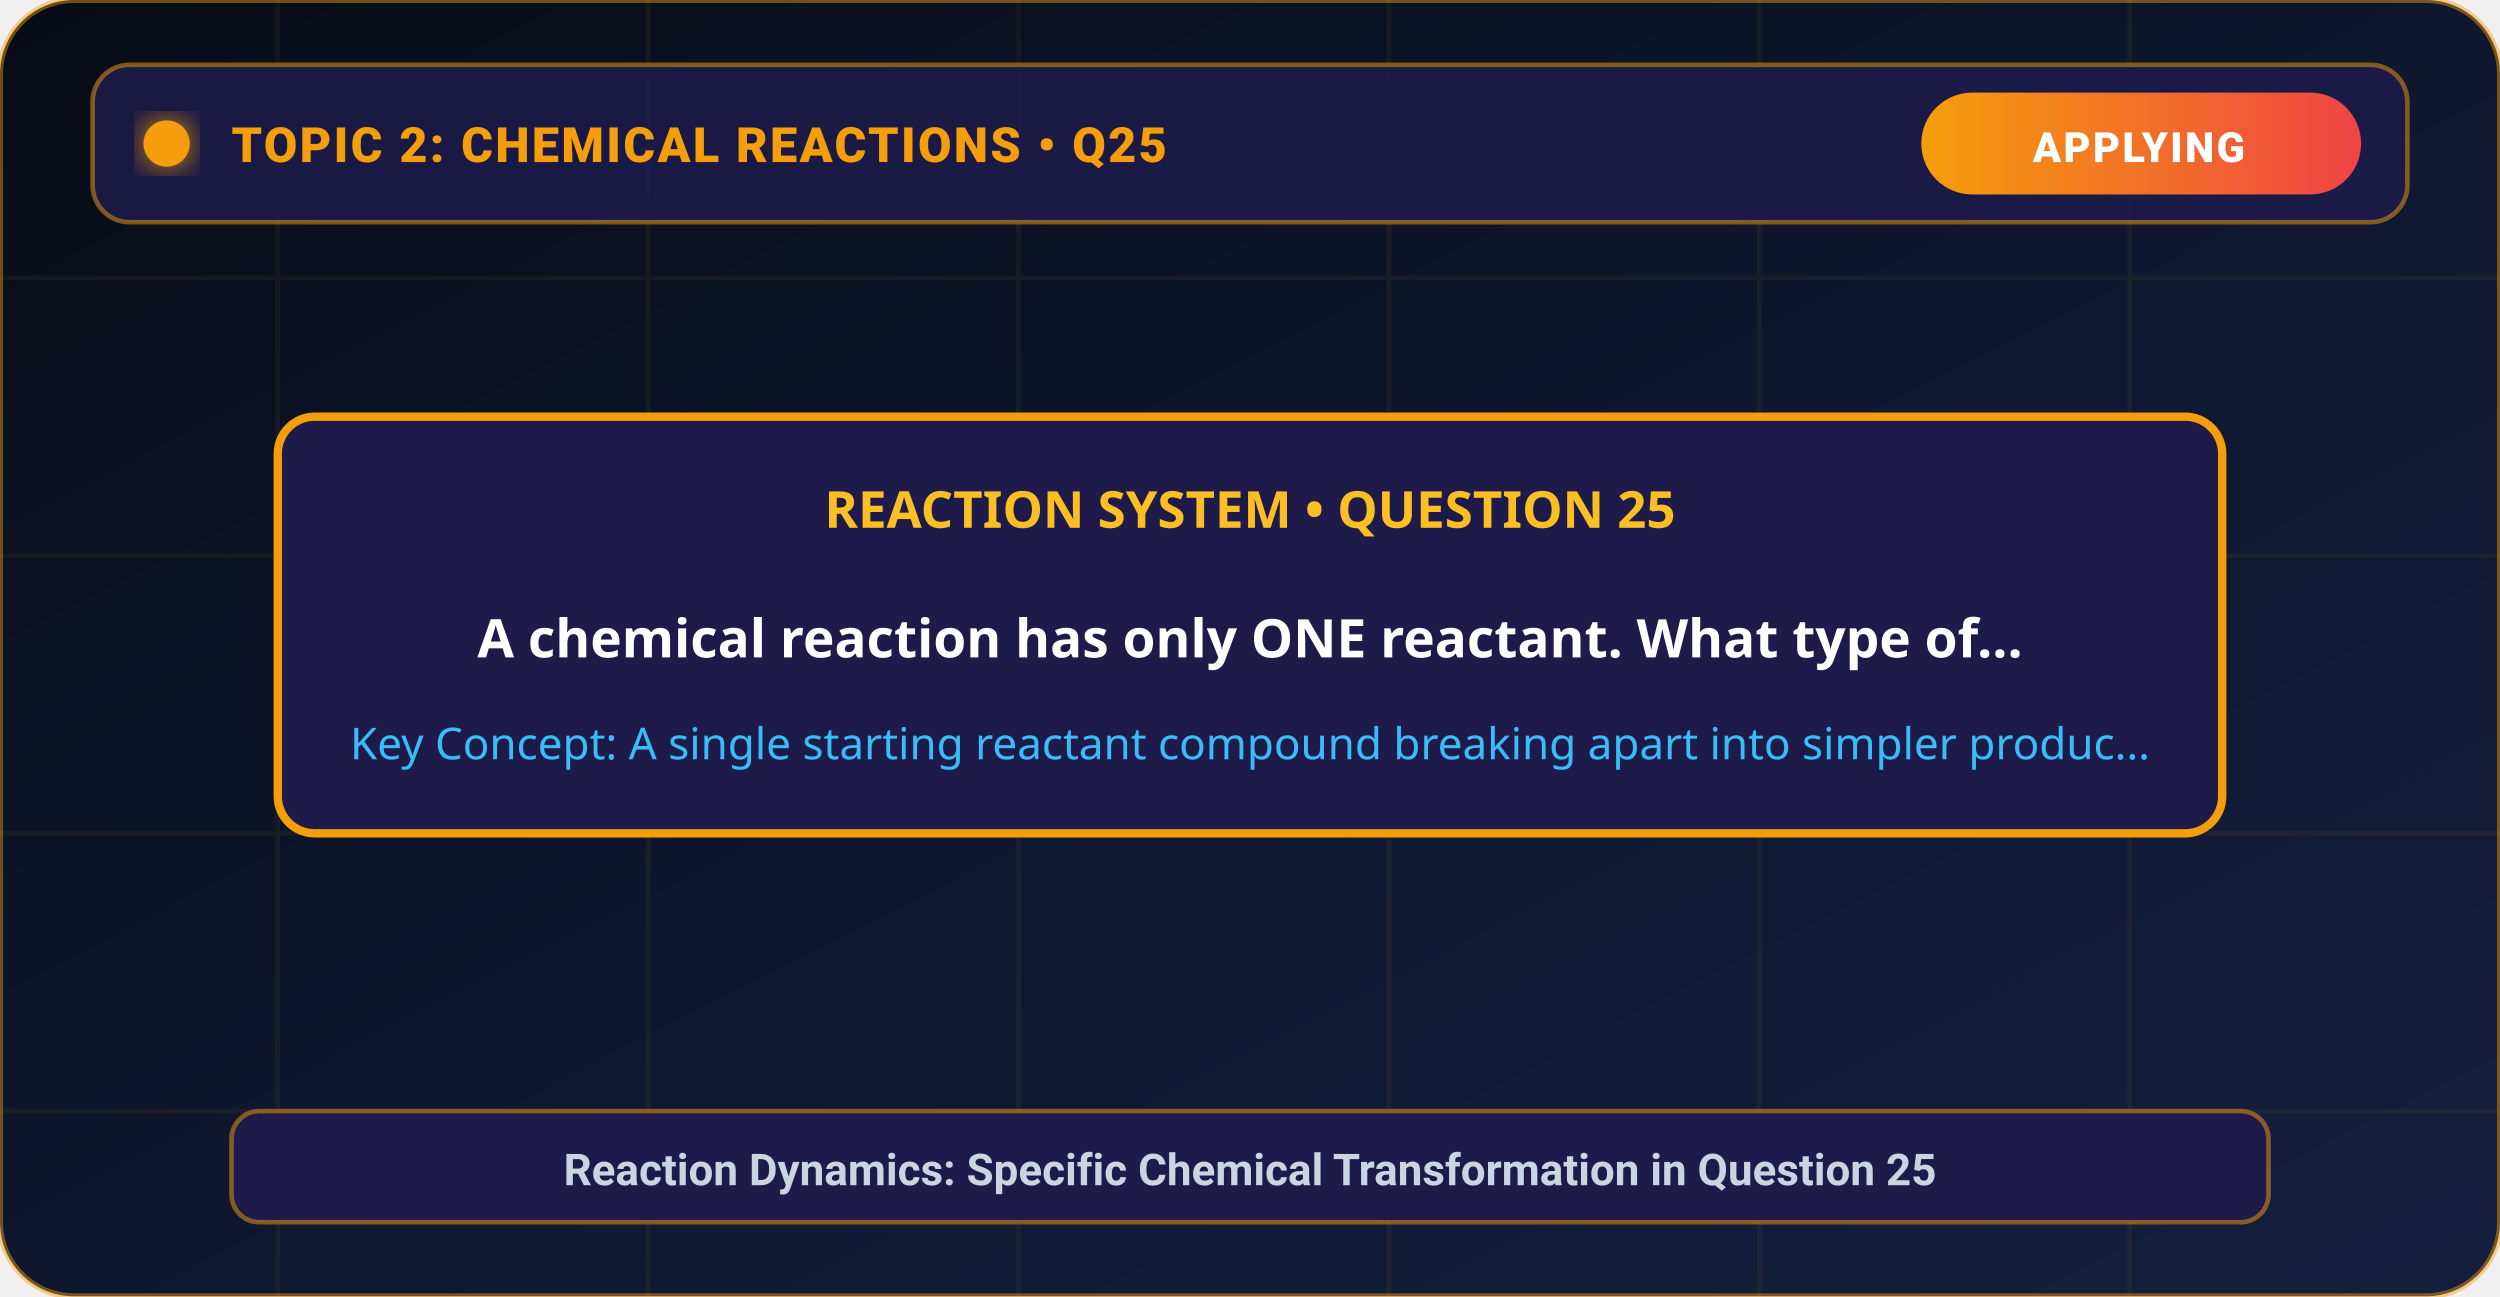
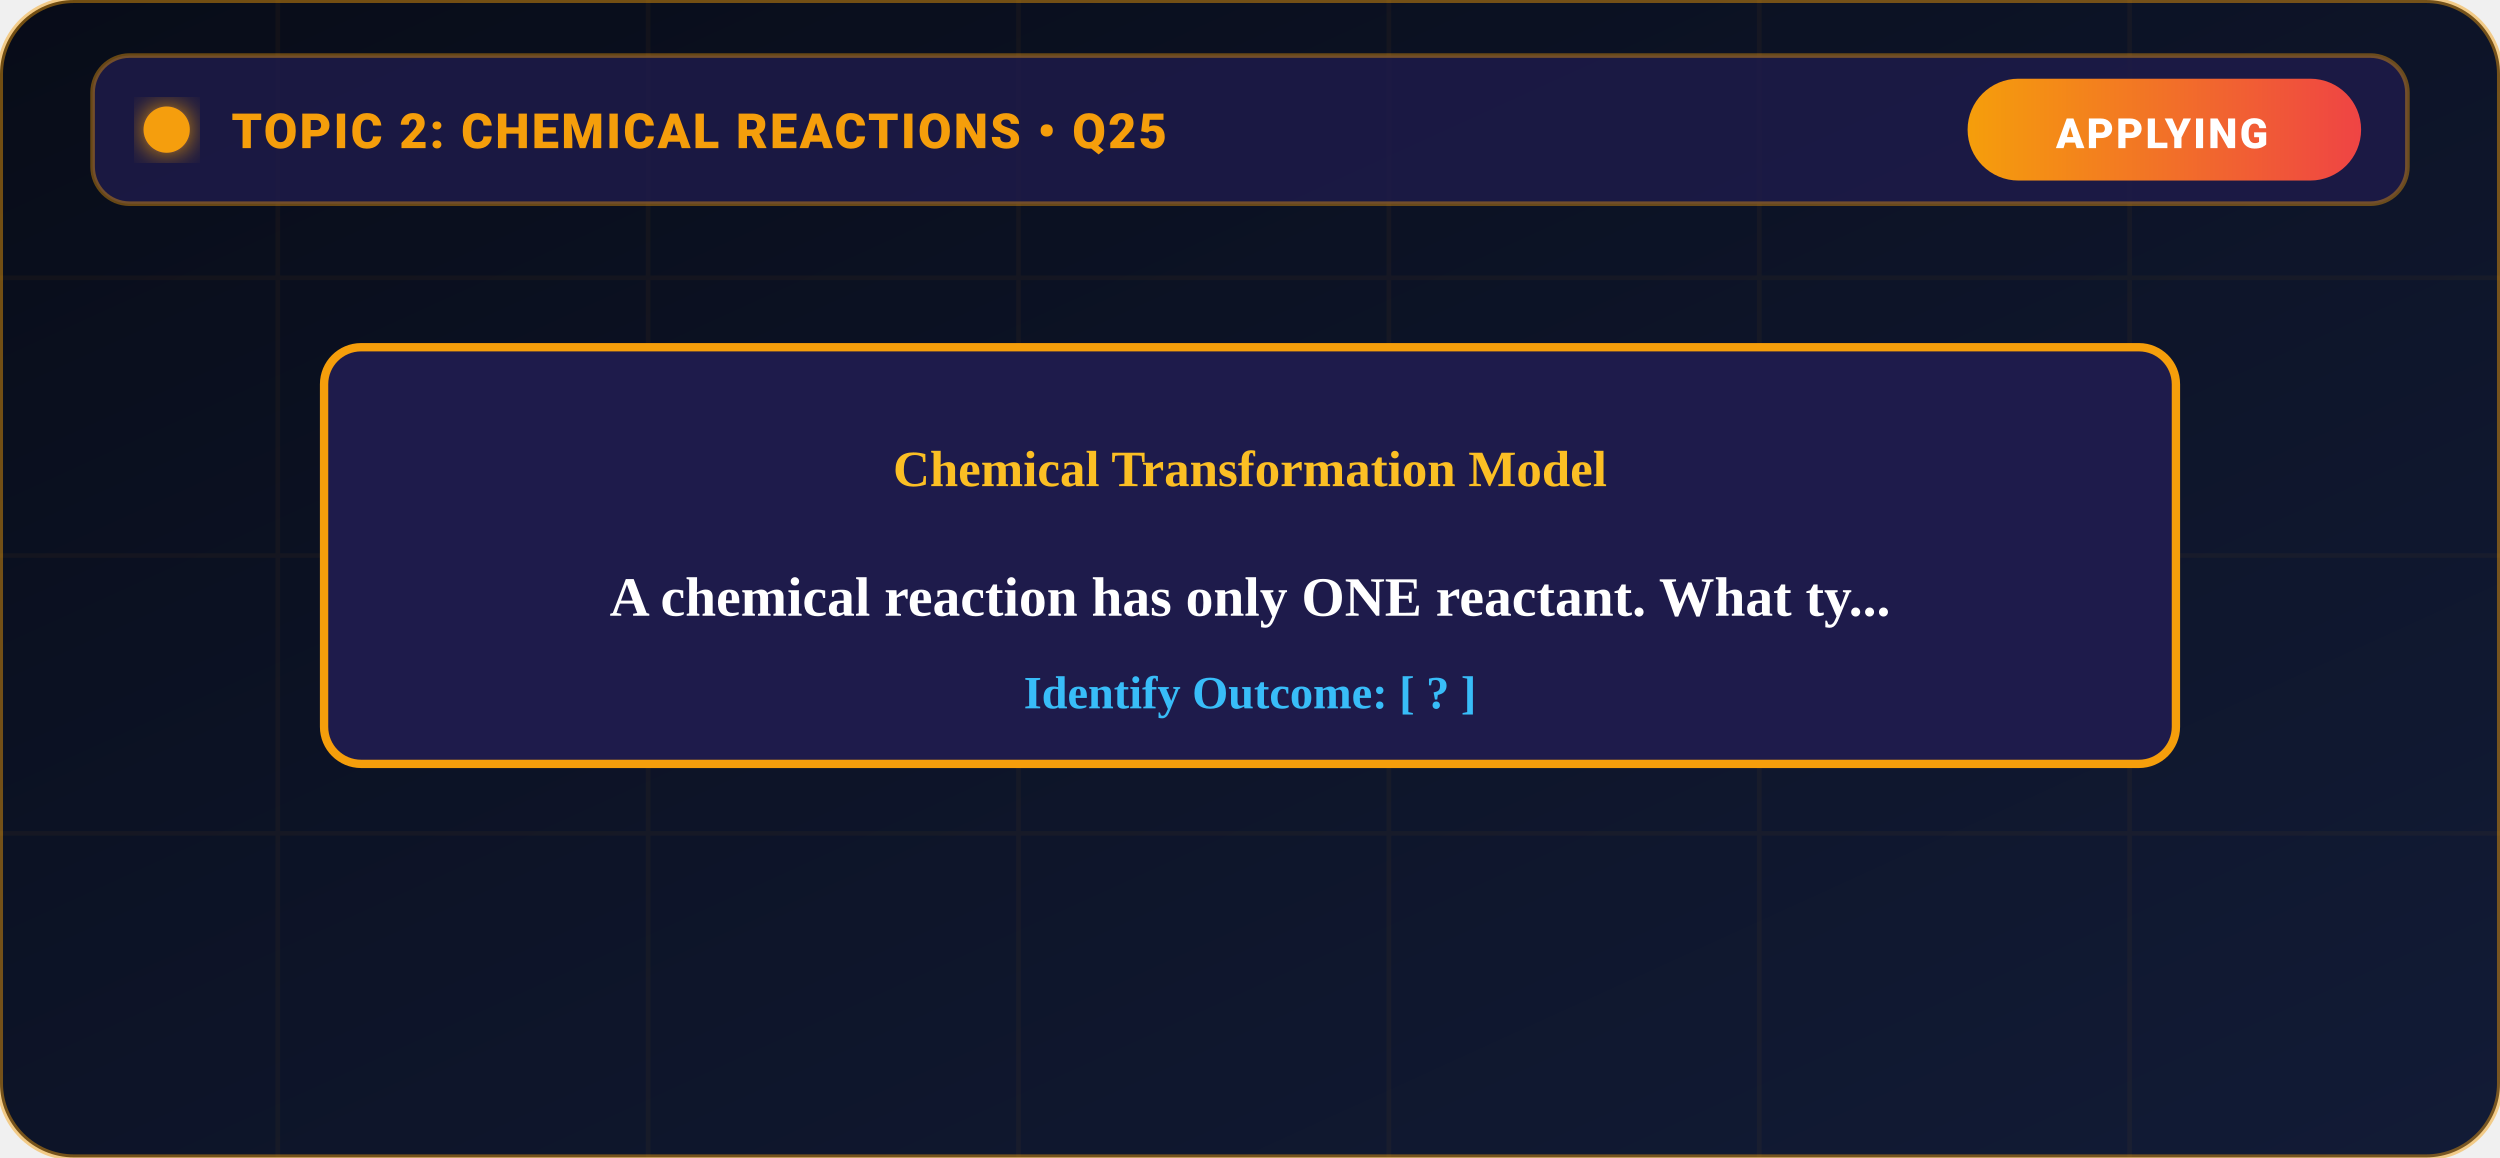
- <svg xmlns="http://www.w3.org/2000/svg" viewBox="0 0 540 280" width="100%" height="100%">
+ <svg xmlns="http://www.w3.org/2000/svg" viewBox="0 0 540 250" width="100%" height="100%">
  <defs>
    <linearGradient id="bgGrad_t2_25" x1="0%" y1="0%" x2="100%" y2="100%">
      <stop offset="0%" stop-color="#080c18" />
-       <stop offset="50%" stop-color="#0e172e" />
-       <stop offset="100%" stop-color="#141f3d" />
+       <stop offset="50%" stop-color="#0d1428" />
+       <stop offset="100%" stop-color="#121b36" />
    </linearGradient>
    <linearGradient id="primaryGrad_t2_25" x1="0%" y1="0%" x2="100%" y2="0%">
      <stop offset="0%" stop-color="#f59e0b" />
      <stop offset="100%" stop-color="#ef4444" />
    </linearGradient>
    <filter id="glow_t2_25" x="-20%" y="-20%" width="140%" height="140%">
-       <feGaussianBlur stdDeviation="3.5" result="blur" />
+       <feGaussianBlur stdDeviation="3" result="blur" />
      <feComposite in="SourceGraphic" in2="blur" operator="over" />
    </filter>
  </defs>
-   <rect width="540" height="280" rx="16" fill="url(#bgGrad_t2_25)" stroke="#f59e0b" stroke-width="1.3" stroke-opacity="0.45" />
-   <g opacity="0.06" stroke="#f59e0b" stroke-width="1">
-     <line x1="60" y1="0" x2="60" y2="280" />
-     <line x1="140" y1="0" x2="140" y2="280" />
-     <line x1="220" y1="0" x2="220" y2="280" />
-     <line x1="300" y1="0" x2="300" y2="280" />
-     <line x1="380" y1="0" x2="380" y2="280" />
-     <line x1="460" y1="0" x2="460" y2="280" />
+   <rect width="540" height="250" rx="16" fill="url(#bgGrad_t2_25)" stroke="#f59e0b" stroke-width="1.3" stroke-opacity="0.45" />
+   <g opacity="0.04" stroke="#f59e0b" stroke-width="1">
+     <line x1="60" y1="0" x2="60" y2="250" />
+     <line x1="140" y1="0" x2="140" y2="250" />
+     <line x1="220" y1="0" x2="220" y2="250" />
+     <line x1="300" y1="0" x2="300" y2="250" />
+     <line x1="380" y1="0" x2="380" y2="250" />
+     <line x1="460" y1="0" x2="460" y2="250" />
    <line x1="0" y1="60" x2="540" y2="60" />
    <line x1="0" y1="120" x2="540" y2="120" />
    <line x1="0" y1="180" x2="540" y2="180" />
-     <line x1="0" y1="240" x2="540" y2="240" />
  </g>
-   <rect x="20" y="14" width="500" height="34" rx="8" fill="#1e1b4b" fill-opacity="0.85" stroke="#f59e0b" stroke-width="1" stroke-opacity="0.5" />
-   <circle cx="36" cy="31" r="5" fill="#f59e0b" filter="url(#glow_t2_25)" />
-   <text x="50" y="35" fill="#f59e0b" font-family="'Segoe UI', Roboto, sans-serif" font-size="10.5" font-weight="900" letter-spacing="0.5">TOPIC 2: CHEMICAL REACTIONS • Q25</text>
-   <rect x="415" y="20" width="95" height="22" rx="11" fill="url(#primaryGrad_t2_25)" />
-   <text x="462" y="35" fill="#ffffff" font-family="'Segoe UI', Roboto, sans-serif" font-size="9" font-weight="900" text-anchor="middle" letter-spacing="0.5">APPLYING</text>
+   <rect x="20" y="12" width="500" height="32" rx="8" fill="#1e1b4b" fill-opacity="0.8" stroke="#f59e0b" stroke-width="1" stroke-opacity="0.4" />
+   <circle cx="36" cy="28" r="5" fill="#f59e0b" filter="url(#glow_t2_25)" />
+   <text x="50" y="32" fill="#f59e0b" font-family="'Segoe UI', Roboto, sans-serif" font-size="10.5" font-weight="900" letter-spacing="0.5">TOPIC 2: CHEMICAL REACTIONS • Q25</text>
+   <rect x="425" y="17" width="85" height="22" rx="11" fill="url(#primaryGrad_t2_25)" />
+   <text x="467" y="32" fill="#ffffff" font-family="'Segoe UI', Roboto, sans-serif" font-size="9" font-weight="900" text-anchor="middle" letter-spacing="0.5">APPLYING</text>
  <g transform="translate(0, 10)">
-     <g transform="translate(60, 80)">
-       <rect x="0" y="0" width="420" height="90" rx="8" fill="#1e1b4b" stroke="#f59e0b" stroke-width="1.8" />
-       <text x="210" y="24" fill="#fbbf24" font-family="sans-serif" font-size="11" font-weight="bold" text-anchor="middle">REACTION SYSTEM • QUESTION 25</text>
-       <text x="210" y="52" fill="#ffffff" font-family="sans-serif" font-size="11.5" font-weight="bold" text-anchor="middle">A chemical reaction has only ONE reactant. What type of...</text>
-       <text x="210" y="74" fill="#38bdf8" font-family="sans-serif" font-size="9.5" text-anchor="middle">Key Concept: A single starting reactant compound breaking apart into simpler produc...</text>
+     <g transform="translate(70, 65)">
+       <rect x="0" y="0" width="400" height="90" rx="8" fill="#1e1b4b" stroke="#f59e0b" stroke-width="1.8" />
+       <text x="200" y="30" fill="#fbbf24" font-size="11" font-weight="bold" text-anchor="middle">Chemical Transformation Model</text>
+       <text x="200" y="58" fill="#ffffff" font-size="12" font-weight="bold" text-anchor="middle">A chemical reaction has only ONE reactant. What ty...</text>
+       <text x="200" y="78" fill="#38bdf8" font-size="10" font-weight="bold" text-anchor="middle">Identify Outcome: [ ? ]</text>
    </g>
  </g>
-   <rect x="50" y="240" width="440" height="24" rx="6" fill="#1e1b4b" stroke="#f59e0b" stroke-width="1" stroke-opacity="0.5" />
-   <text x="270" y="256" fill="#cbd5e1" font-family="'Segoe UI', Roboto, sans-serif" font-size="9.5" font-weight="bold" text-anchor="middle">Reaction Dynamics: Specific Chemical Transformation in Question 25</text>
</svg>
